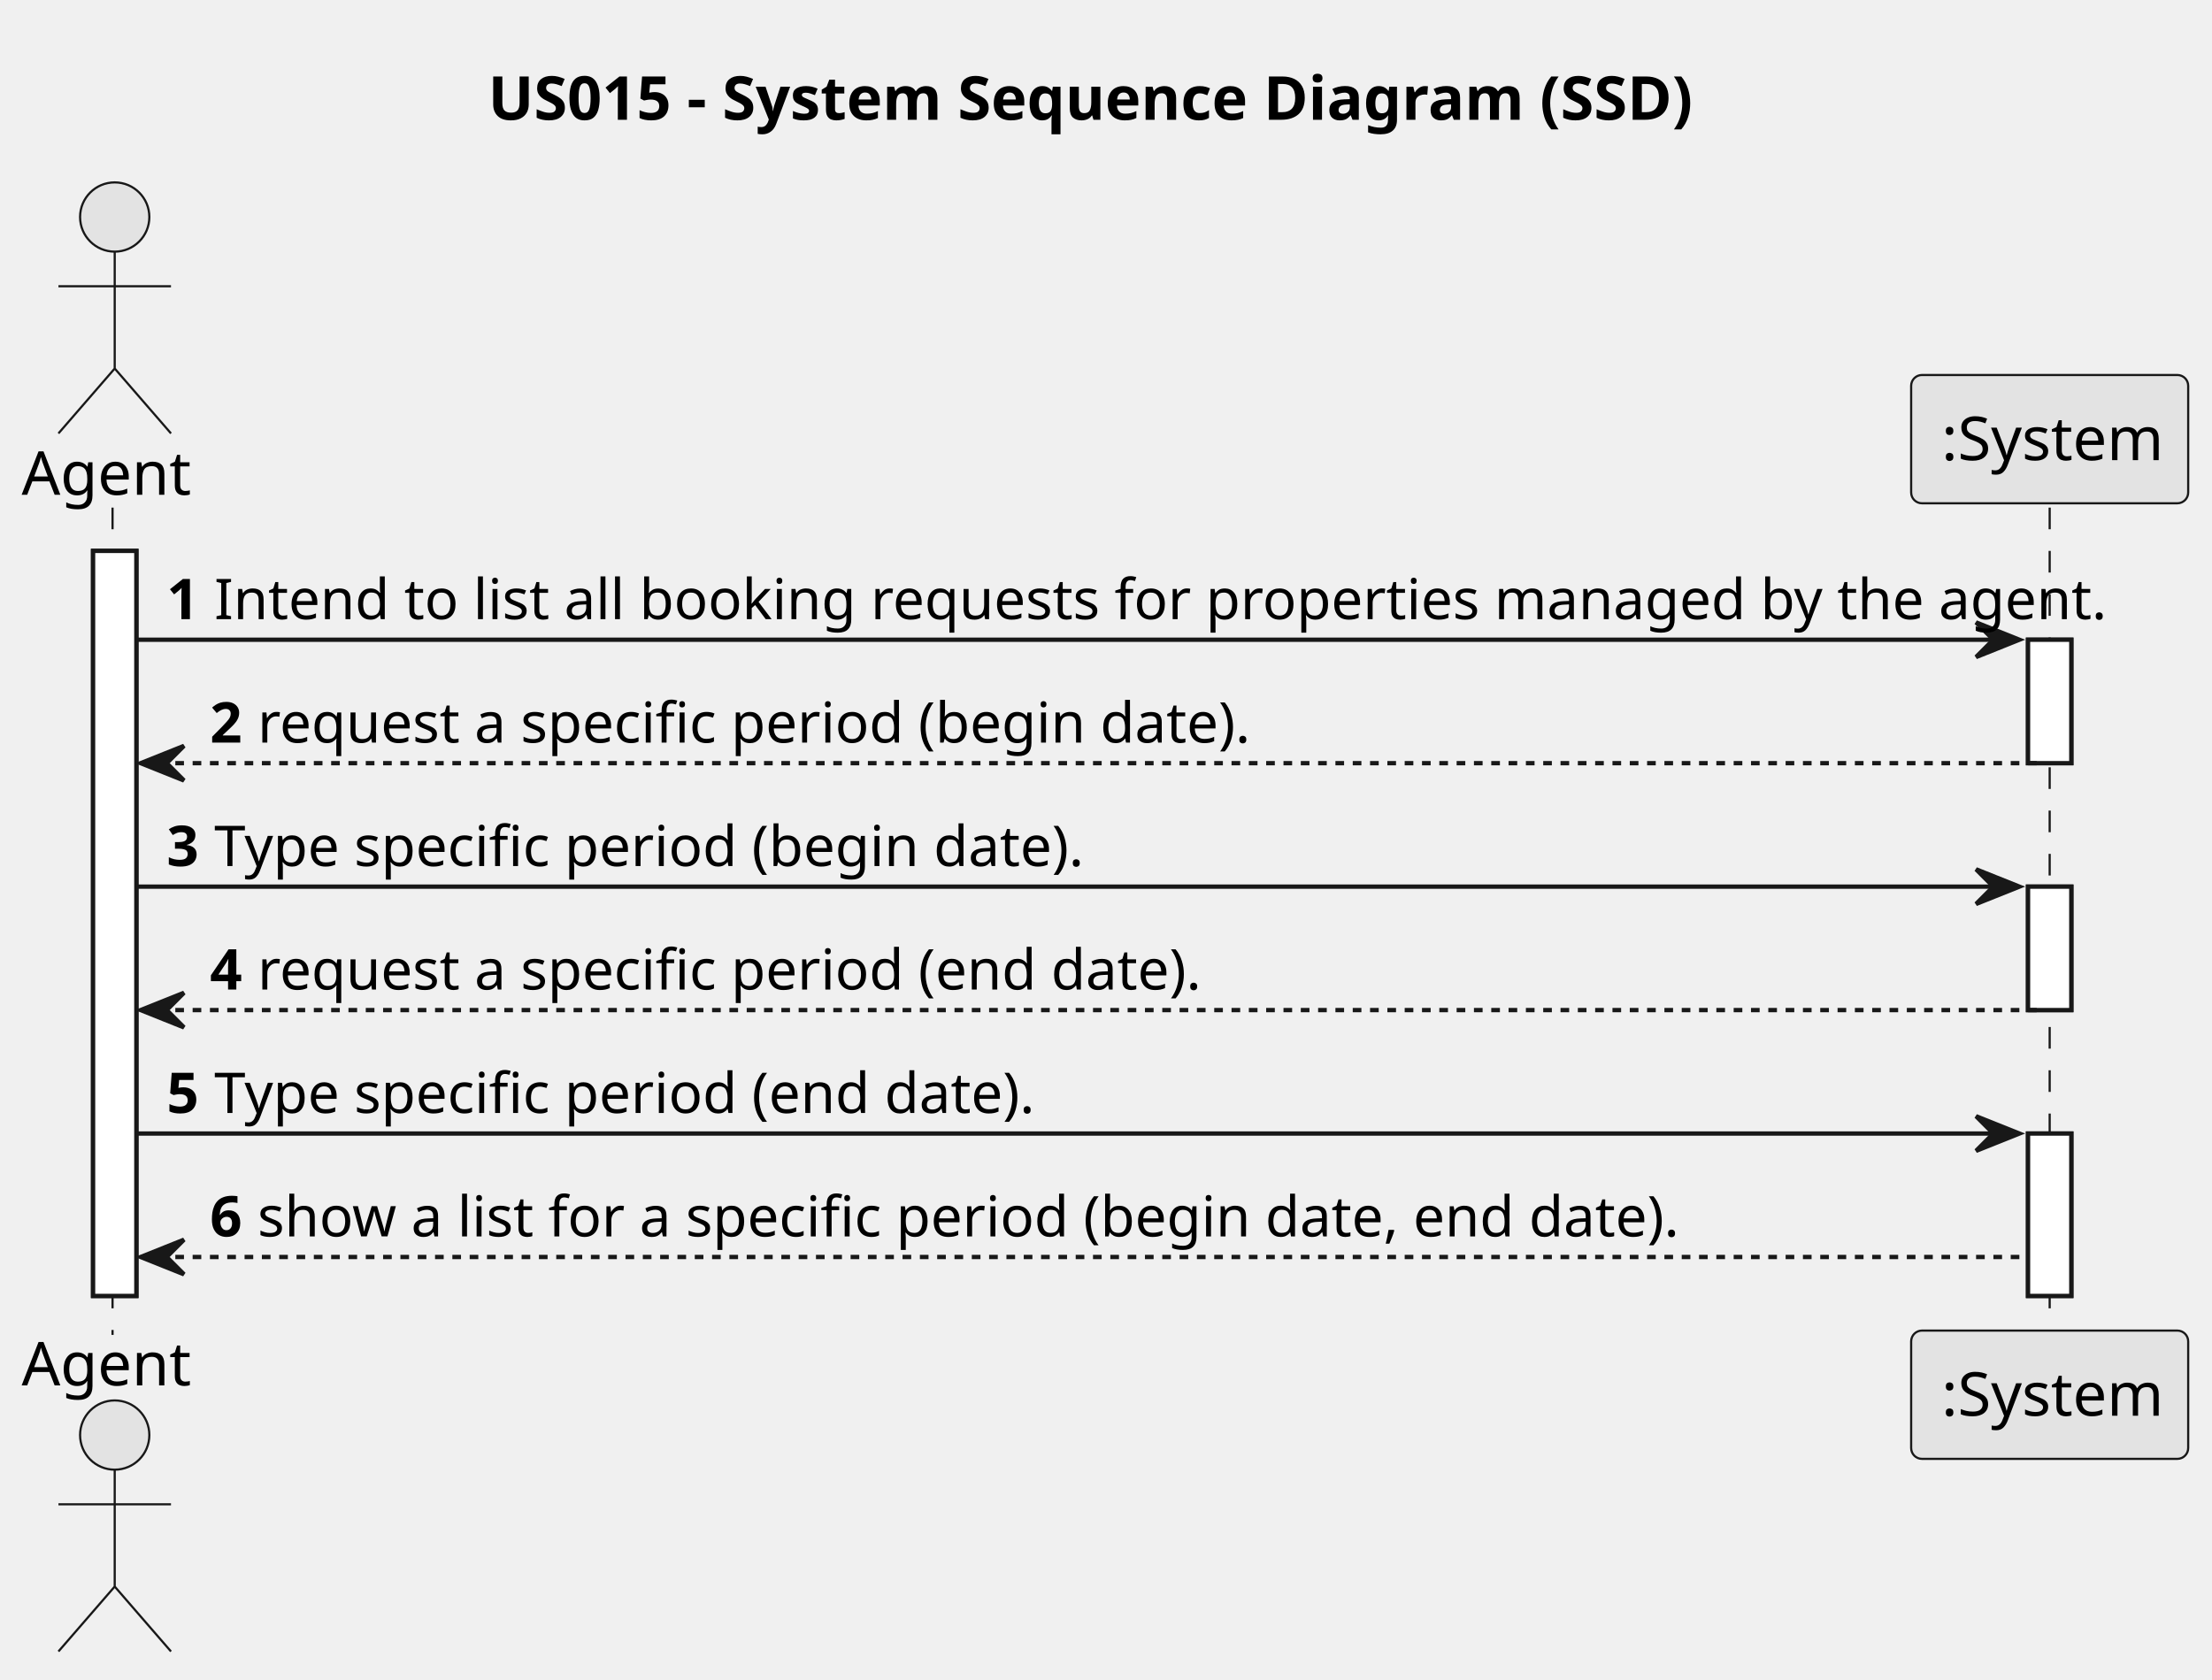
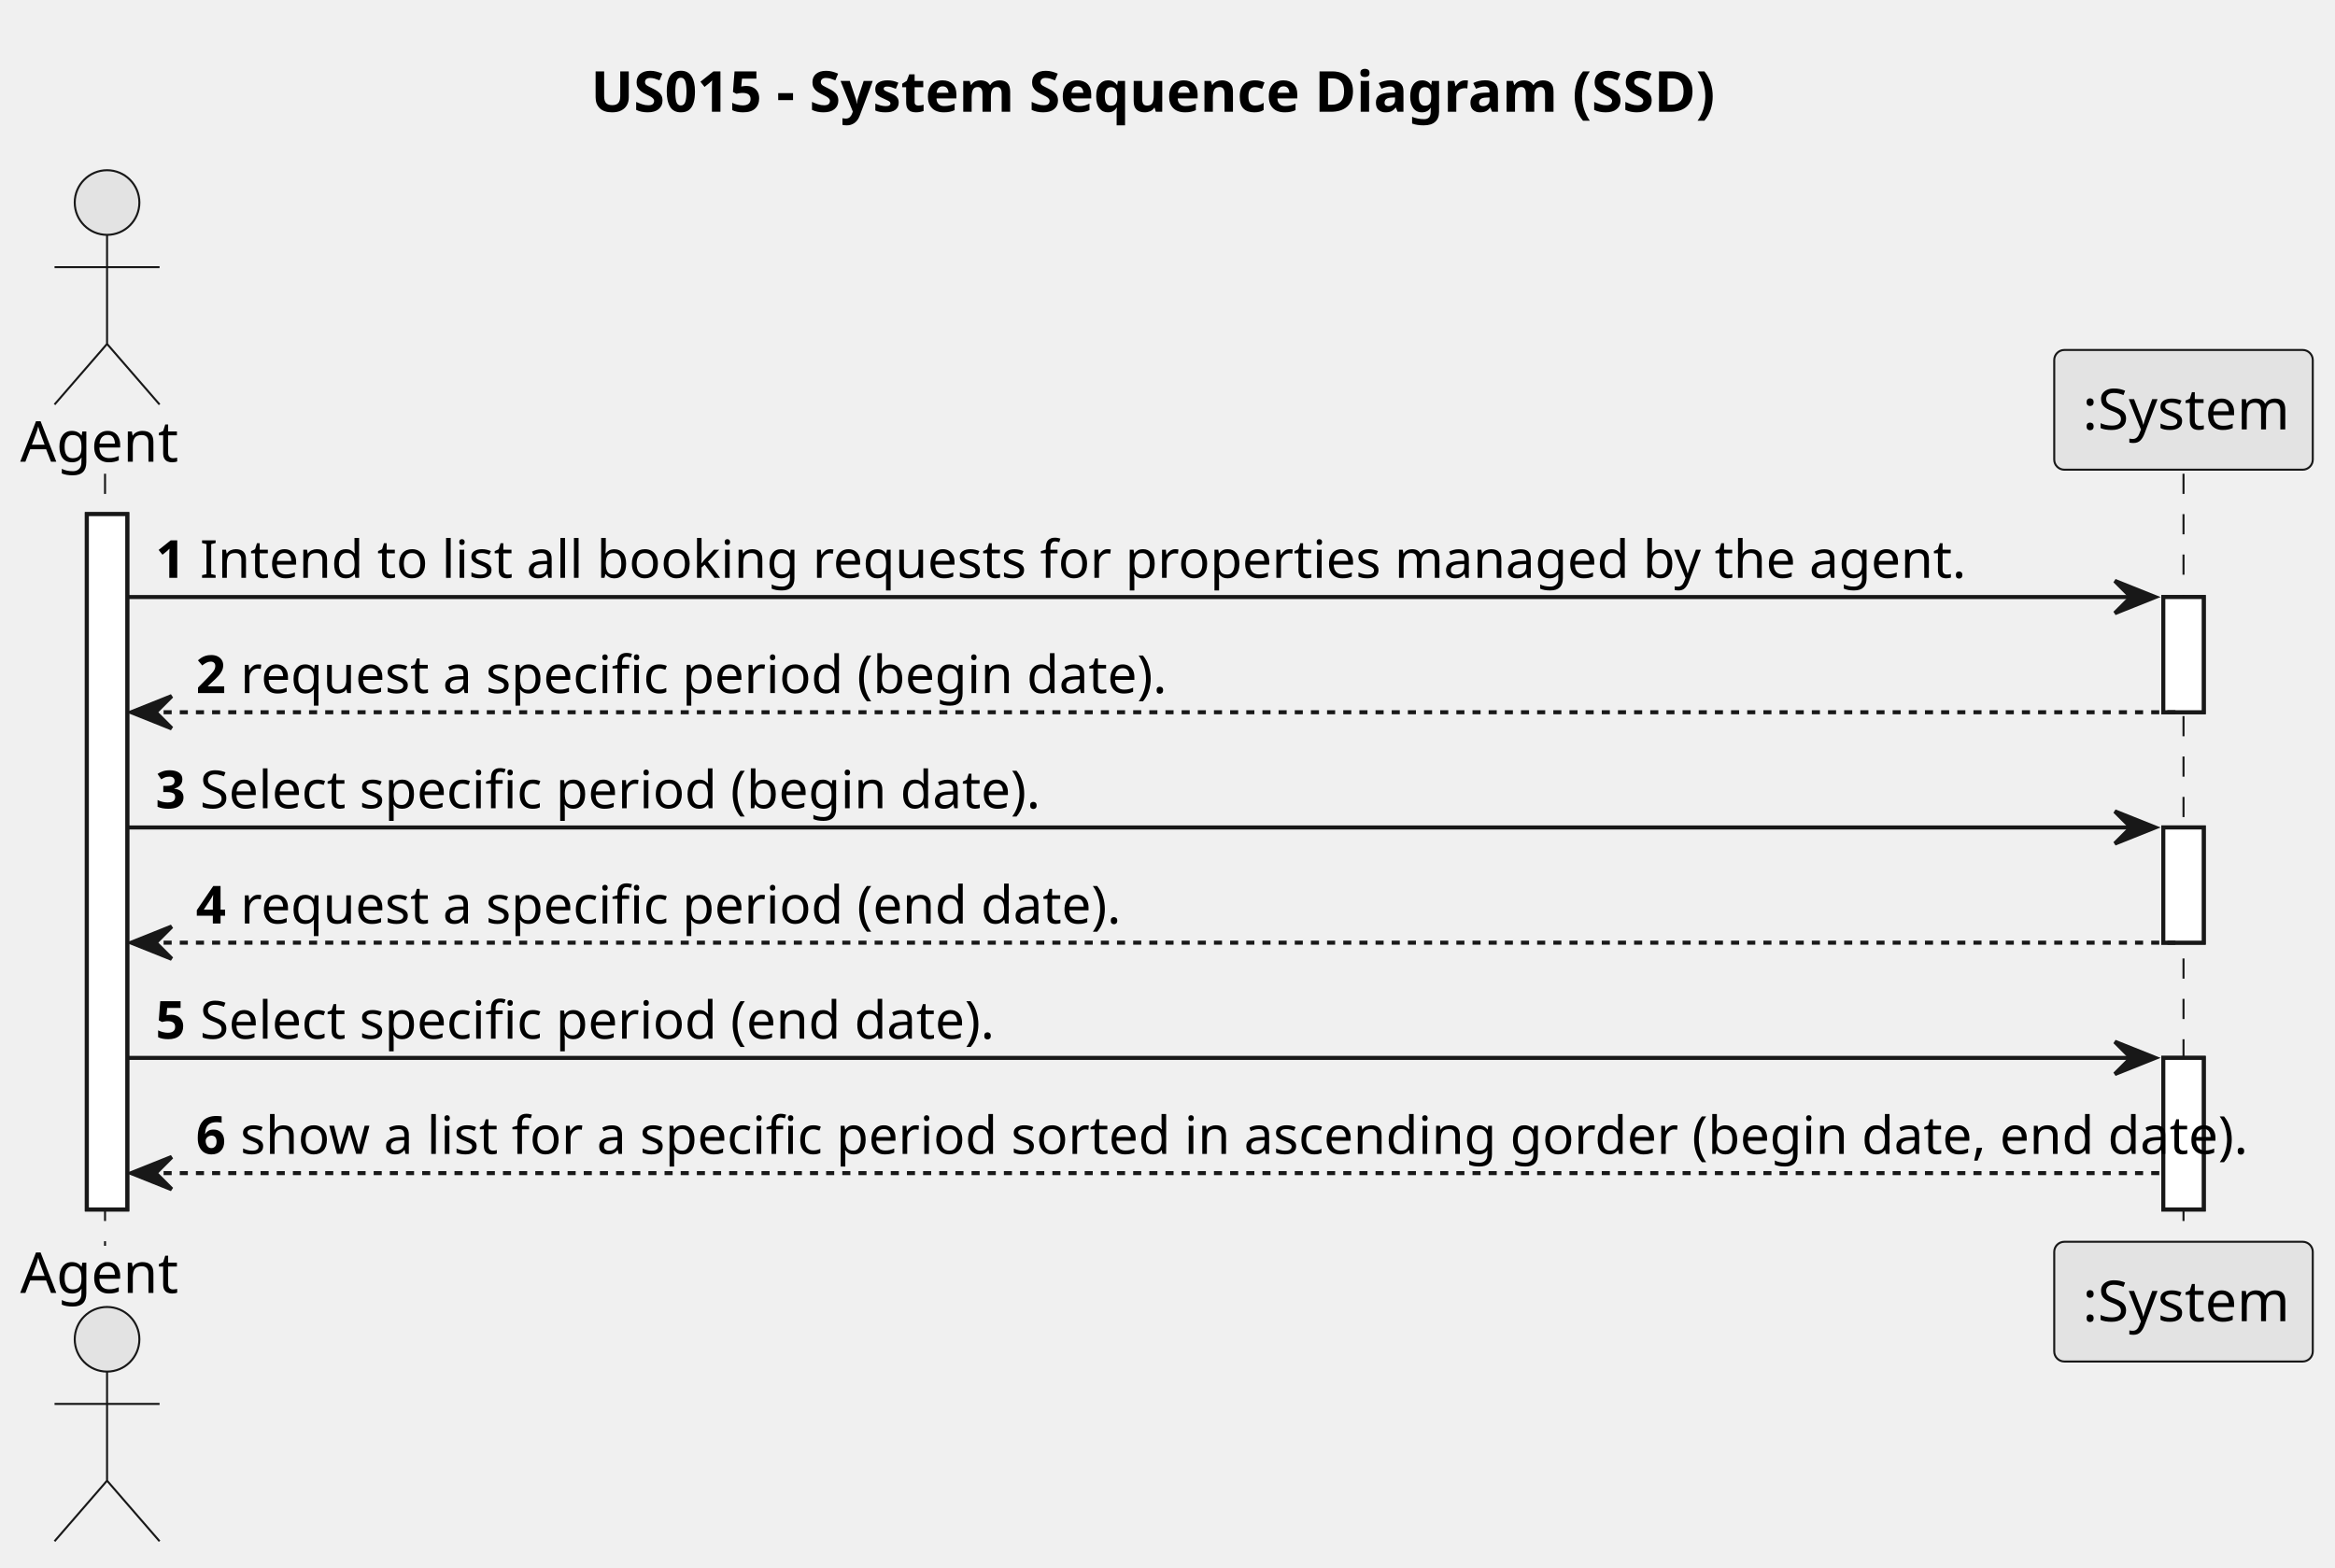
- <svg xmlns="http://www.w3.org/2000/svg" contentStyleType="text/css" height="388px" preserveAspectRatio="none" style="width:511px;height:388px;background:#FFFFFF;" version="1.1" viewBox="0 0 511 388" width="511px" zoomAndPan="magnify">
+ <svg xmlns="http://www.w3.org/2000/svg" contentStyleType="text/css" height="388px" preserveAspectRatio="none" style="width:578px;height:388px;background:#FFFFFF;" version="1.1" viewBox="0 0 578 388" width="578px" zoomAndPan="magnify">
  <defs />
  <g>
-     <text fill="#000000" font-family="sans-serif" font-size="14" font-weight="bold" lengthAdjust="spacing" textLength="284" x="112.75" y="27.674">US015 - System Sequence Diagram (SSD)</text>
+     <text fill="#000000" font-family="sans-serif" font-size="14" font-weight="bold" lengthAdjust="spacing" textLength="284" x="146.25" y="27.674">US015 - System Sequence Diagram (SSD)</text>
    <rect fill="#FFFFFF" height="172.141" style="stroke:#181818;stroke-width:1.0;" width="10" x="21.5" y="127.281" />
-     <rect fill="#FFFFFF" height="28.523" style="stroke:#181818;stroke-width:1.0;" width="10" x="468.5" y="147.805" />
-     <rect fill="#FFFFFF" height="28.523" style="stroke:#181818;stroke-width:1.0;" width="10" x="468.5" y="204.852" />
-     <rect fill="#FFFFFF" height="37.523" style="stroke:#181818;stroke-width:1.0;" width="10" x="468.5" y="261.898" />
+     <rect fill="#FFFFFF" height="28.523" style="stroke:#181818;stroke-width:1.0;" width="10" x="535.5" y="147.805" />
+     <rect fill="#FFFFFF" height="28.523" style="stroke:#181818;stroke-width:1.0;" width="10" x="535.5" y="204.852" />
+     <rect fill="#FFFFFF" height="37.523" style="stroke:#181818;stroke-width:1.0;" width="10" x="535.5" y="261.898" />
    <line style="stroke:#181818;stroke-width:0.5;stroke-dasharray:5.0,5.0;" x1="26" x2="26" y1="117.281" y2="308.422" />
-     <line style="stroke:#181818;stroke-width:0.5;stroke-dasharray:5.0,5.0;" x1="473.5" x2="473.5" y1="117.281" y2="308.422" />
+     <line style="stroke:#181818;stroke-width:0.5;stroke-dasharray:5.0,5.0;" x1="540.5" x2="540.5" y1="117.281" y2="308.422" />
    <text fill="#000000" font-family="sans-serif" font-size="14" lengthAdjust="spacing" textLength="37" x="5" y="114.314">Agent</text>
    <ellipse cx="26.5" cy="50.141" fill="#E3E3E3" rx="8" ry="8" style="stroke:#181818;stroke-width:0.5;" />
    <path d="M26.5,58.141 L26.5,85.141 M13.5,66.141 L39.5,66.141 M26.5,85.141 L13.5,100.141 M26.5,85.141 L39.5,100.141 " fill="none" style="stroke:#181818;stroke-width:0.5;" />
    <text fill="#000000" font-family="sans-serif" font-size="14" lengthAdjust="spacing" textLength="37" x="5" y="320.096">Agent</text>
    <ellipse cx="26.5" cy="331.562" fill="#E3E3E3" rx="8" ry="8" style="stroke:#181818;stroke-width:0.5;" />
    <path d="M26.5,339.562 L26.5,366.562 M13.5,347.562 L39.5,347.562 M26.5,366.562 L13.5,381.562 M26.5,366.562 L39.5,381.562 " fill="none" style="stroke:#181818;stroke-width:0.5;" />
-     <rect fill="#E3E3E3" height="29.641" rx="2.5" ry="2.5" style="stroke:#181818;stroke-width:0.5;" width="64" x="441.5" y="86.641" />
-     <text fill="#000000" font-family="sans-serif" font-size="14" lengthAdjust="spacing" textLength="50" x="448.5" y="106.314">:System</text>
-     <rect fill="#E3E3E3" height="29.641" rx="2.5" ry="2.5" style="stroke:#181818;stroke-width:0.5;" width="64" x="441.5" y="307.422" />
-     <text fill="#000000" font-family="sans-serif" font-size="14" lengthAdjust="spacing" textLength="50" x="448.5" y="327.096">:System</text>
+     <rect fill="#E3E3E3" height="29.641" rx="2.5" ry="2.5" style="stroke:#181818;stroke-width:0.5;" width="64" x="508.5" y="86.641" />
+     <text fill="#000000" font-family="sans-serif" font-size="14" lengthAdjust="spacing" textLength="50" x="515.5" y="106.314">:System</text>
+     <rect fill="#E3E3E3" height="29.641" rx="2.5" ry="2.5" style="stroke:#181818;stroke-width:0.5;" width="64" x="508.5" y="307.422" />
+     <text fill="#000000" font-family="sans-serif" font-size="14" lengthAdjust="spacing" textLength="50" x="515.5" y="327.096">:System</text>
    <rect fill="#FFFFFF" height="172.141" style="stroke:#181818;stroke-width:1.0;" width="10" x="21.5" y="127.281" />
-     <rect fill="#FFFFFF" height="28.523" style="stroke:#181818;stroke-width:1.0;" width="10" x="468.5" y="147.805" />
-     <rect fill="#FFFFFF" height="28.523" style="stroke:#181818;stroke-width:1.0;" width="10" x="468.5" y="204.852" />
-     <rect fill="#FFFFFF" height="37.523" style="stroke:#181818;stroke-width:1.0;" width="10" x="468.5" y="261.898" />
-     <polygon fill="#181818" points="456.5,143.805,466.5,147.805,456.5,151.805,460.5,147.805" style="stroke:#181818;stroke-width:1.0;" />
-     <line style="stroke:#181818;stroke-width:1.0;" x1="31.5" x2="462.5" y1="147.805" y2="147.805" />
+     <rect fill="#FFFFFF" height="28.523" style="stroke:#181818;stroke-width:1.0;" width="10" x="535.5" y="147.805" />
+     <rect fill="#FFFFFF" height="28.523" style="stroke:#181818;stroke-width:1.0;" width="10" x="535.5" y="204.852" />
+     <rect fill="#FFFFFF" height="37.523" style="stroke:#181818;stroke-width:1.0;" width="10" x="535.5" y="261.898" />
+     <polygon fill="#181818" points="523.5,143.805,533.5,147.805,523.5,151.805,527.5,147.805" style="stroke:#181818;stroke-width:1.0;" />
+     <line style="stroke:#181818;stroke-width:1.0;" x1="31.5" x2="529.5" y1="147.805" y2="147.805" />
    <text fill="#000000" font-family="sans-serif" font-size="13" font-weight="bold" lengthAdjust="spacing" textLength="7" x="38.5" y="143.05">1</text>
    <text fill="#000000" font-family="sans-serif" font-size="13" lengthAdjust="spacing" textLength="407" x="49.5" y="143.05">Intend to list all booking requests for properties managed by the agent.</text>
    <polygon fill="#181818" points="42.5,172.328,32.5,176.328,42.5,180.328,38.5,176.328" style="stroke:#181818;stroke-width:1.0;" />
-     <line style="stroke:#181818;stroke-width:1.0;stroke-dasharray:2.0,2.0;" x1="36.5" x2="472.5" y1="176.328" y2="176.328" />
+     <line style="stroke:#181818;stroke-width:1.0;stroke-dasharray:2.0,2.0;" x1="36.5" x2="539.5" y1="176.328" y2="176.328" />
    <text fill="#000000" font-family="sans-serif" font-size="13" font-weight="bold" lengthAdjust="spacing" textLength="7" x="48.5" y="171.573">2</text>
    <text fill="#000000" font-family="sans-serif" font-size="13" lengthAdjust="spacing" textLength="217" x="59.5" y="171.573">request a specific period (begin date).</text>
-     <polygon fill="#181818" points="456.5,200.852,466.5,204.852,456.5,208.852,460.5,204.852" style="stroke:#181818;stroke-width:1.0;" />
-     <line style="stroke:#181818;stroke-width:1.0;" x1="31.5" x2="462.5" y1="204.852" y2="204.852" />
+     <polygon fill="#181818" points="523.5,200.852,533.5,204.852,523.5,208.852,527.5,204.852" style="stroke:#181818;stroke-width:1.0;" />
+     <line style="stroke:#181818;stroke-width:1.0;" x1="31.5" x2="529.5" y1="204.852" y2="204.852" />
    <text fill="#000000" font-family="sans-serif" font-size="13" font-weight="bold" lengthAdjust="spacing" textLength="7" x="38.5" y="200.097">3</text>
-     <text fill="#000000" font-family="sans-serif" font-size="13" lengthAdjust="spacing" textLength="191" x="49.5" y="200.097">Type specific period (begin date).</text>
+     <text fill="#000000" font-family="sans-serif" font-size="13" lengthAdjust="spacing" textLength="200" x="49.5" y="200.097">Select specific period (begin date).</text>
    <polygon fill="#181818" points="42.5,229.375,32.5,233.375,42.5,237.375,38.5,233.375" style="stroke:#181818;stroke-width:1.0;" />
-     <line style="stroke:#181818;stroke-width:1.0;stroke-dasharray:2.0,2.0;" x1="36.5" x2="472.5" y1="233.375" y2="233.375" />
+     <line style="stroke:#181818;stroke-width:1.0;stroke-dasharray:2.0,2.0;" x1="36.5" x2="539.5" y1="233.375" y2="233.375" />
    <text fill="#000000" font-family="sans-serif" font-size="13" font-weight="bold" lengthAdjust="spacing" textLength="7" x="48.5" y="228.62">4</text>
    <text fill="#000000" font-family="sans-serif" font-size="13" lengthAdjust="spacing" textLength="207" x="59.5" y="228.62">request a specific period (end date).</text>
-     <polygon fill="#181818" points="456.5,257.898,466.5,261.898,456.5,265.898,460.5,261.898" style="stroke:#181818;stroke-width:1.0;" />
-     <line style="stroke:#181818;stroke-width:1.0;" x1="31.5" x2="462.5" y1="261.898" y2="261.898" />
+     <polygon fill="#181818" points="523.5,257.898,533.5,261.898,523.5,265.898,527.5,261.898" style="stroke:#181818;stroke-width:1.0;" />
+     <line style="stroke:#181818;stroke-width:1.0;" x1="31.5" x2="529.5" y1="261.898" y2="261.898" />
    <text fill="#000000" font-family="sans-serif" font-size="13" font-weight="bold" lengthAdjust="spacing" textLength="7" x="38.5" y="257.144">5</text>
-     <text fill="#000000" font-family="sans-serif" font-size="13" lengthAdjust="spacing" textLength="181" x="49.5" y="257.144">Type specific period (end date).</text>
+     <text fill="#000000" font-family="sans-serif" font-size="13" lengthAdjust="spacing" textLength="190" x="49.5" y="257.144">Select specific period (end date).</text>
    <polygon fill="#181818" points="42.5,286.422,32.5,290.422,42.5,294.422,38.5,290.422" style="stroke:#181818;stroke-width:1.0;" />
-     <line style="stroke:#181818;stroke-width:1.0;stroke-dasharray:2.0,2.0;" x1="36.5" x2="467.5" y1="290.422" y2="290.422" />
+     <line style="stroke:#181818;stroke-width:1.0;stroke-dasharray:2.0,2.0;" x1="36.5" x2="534.5" y1="290.422" y2="290.422" />
    <text fill="#000000" font-family="sans-serif" font-size="13" font-weight="bold" lengthAdjust="spacing" textLength="7" x="48.5" y="285.667">6</text>
-     <text fill="#000000" font-family="sans-serif" font-size="13" lengthAdjust="spacing" textLength="312" x="59.5" y="285.667">show a list for a specific period (begin date, end date).</text>
+     <text fill="#000000" font-family="sans-serif" font-size="13" lengthAdjust="spacing" textLength="469" x="59.5" y="285.667">show a list for a specific period sorted in ascending gorder (begin date, end date).</text>
  </g>
</svg>
